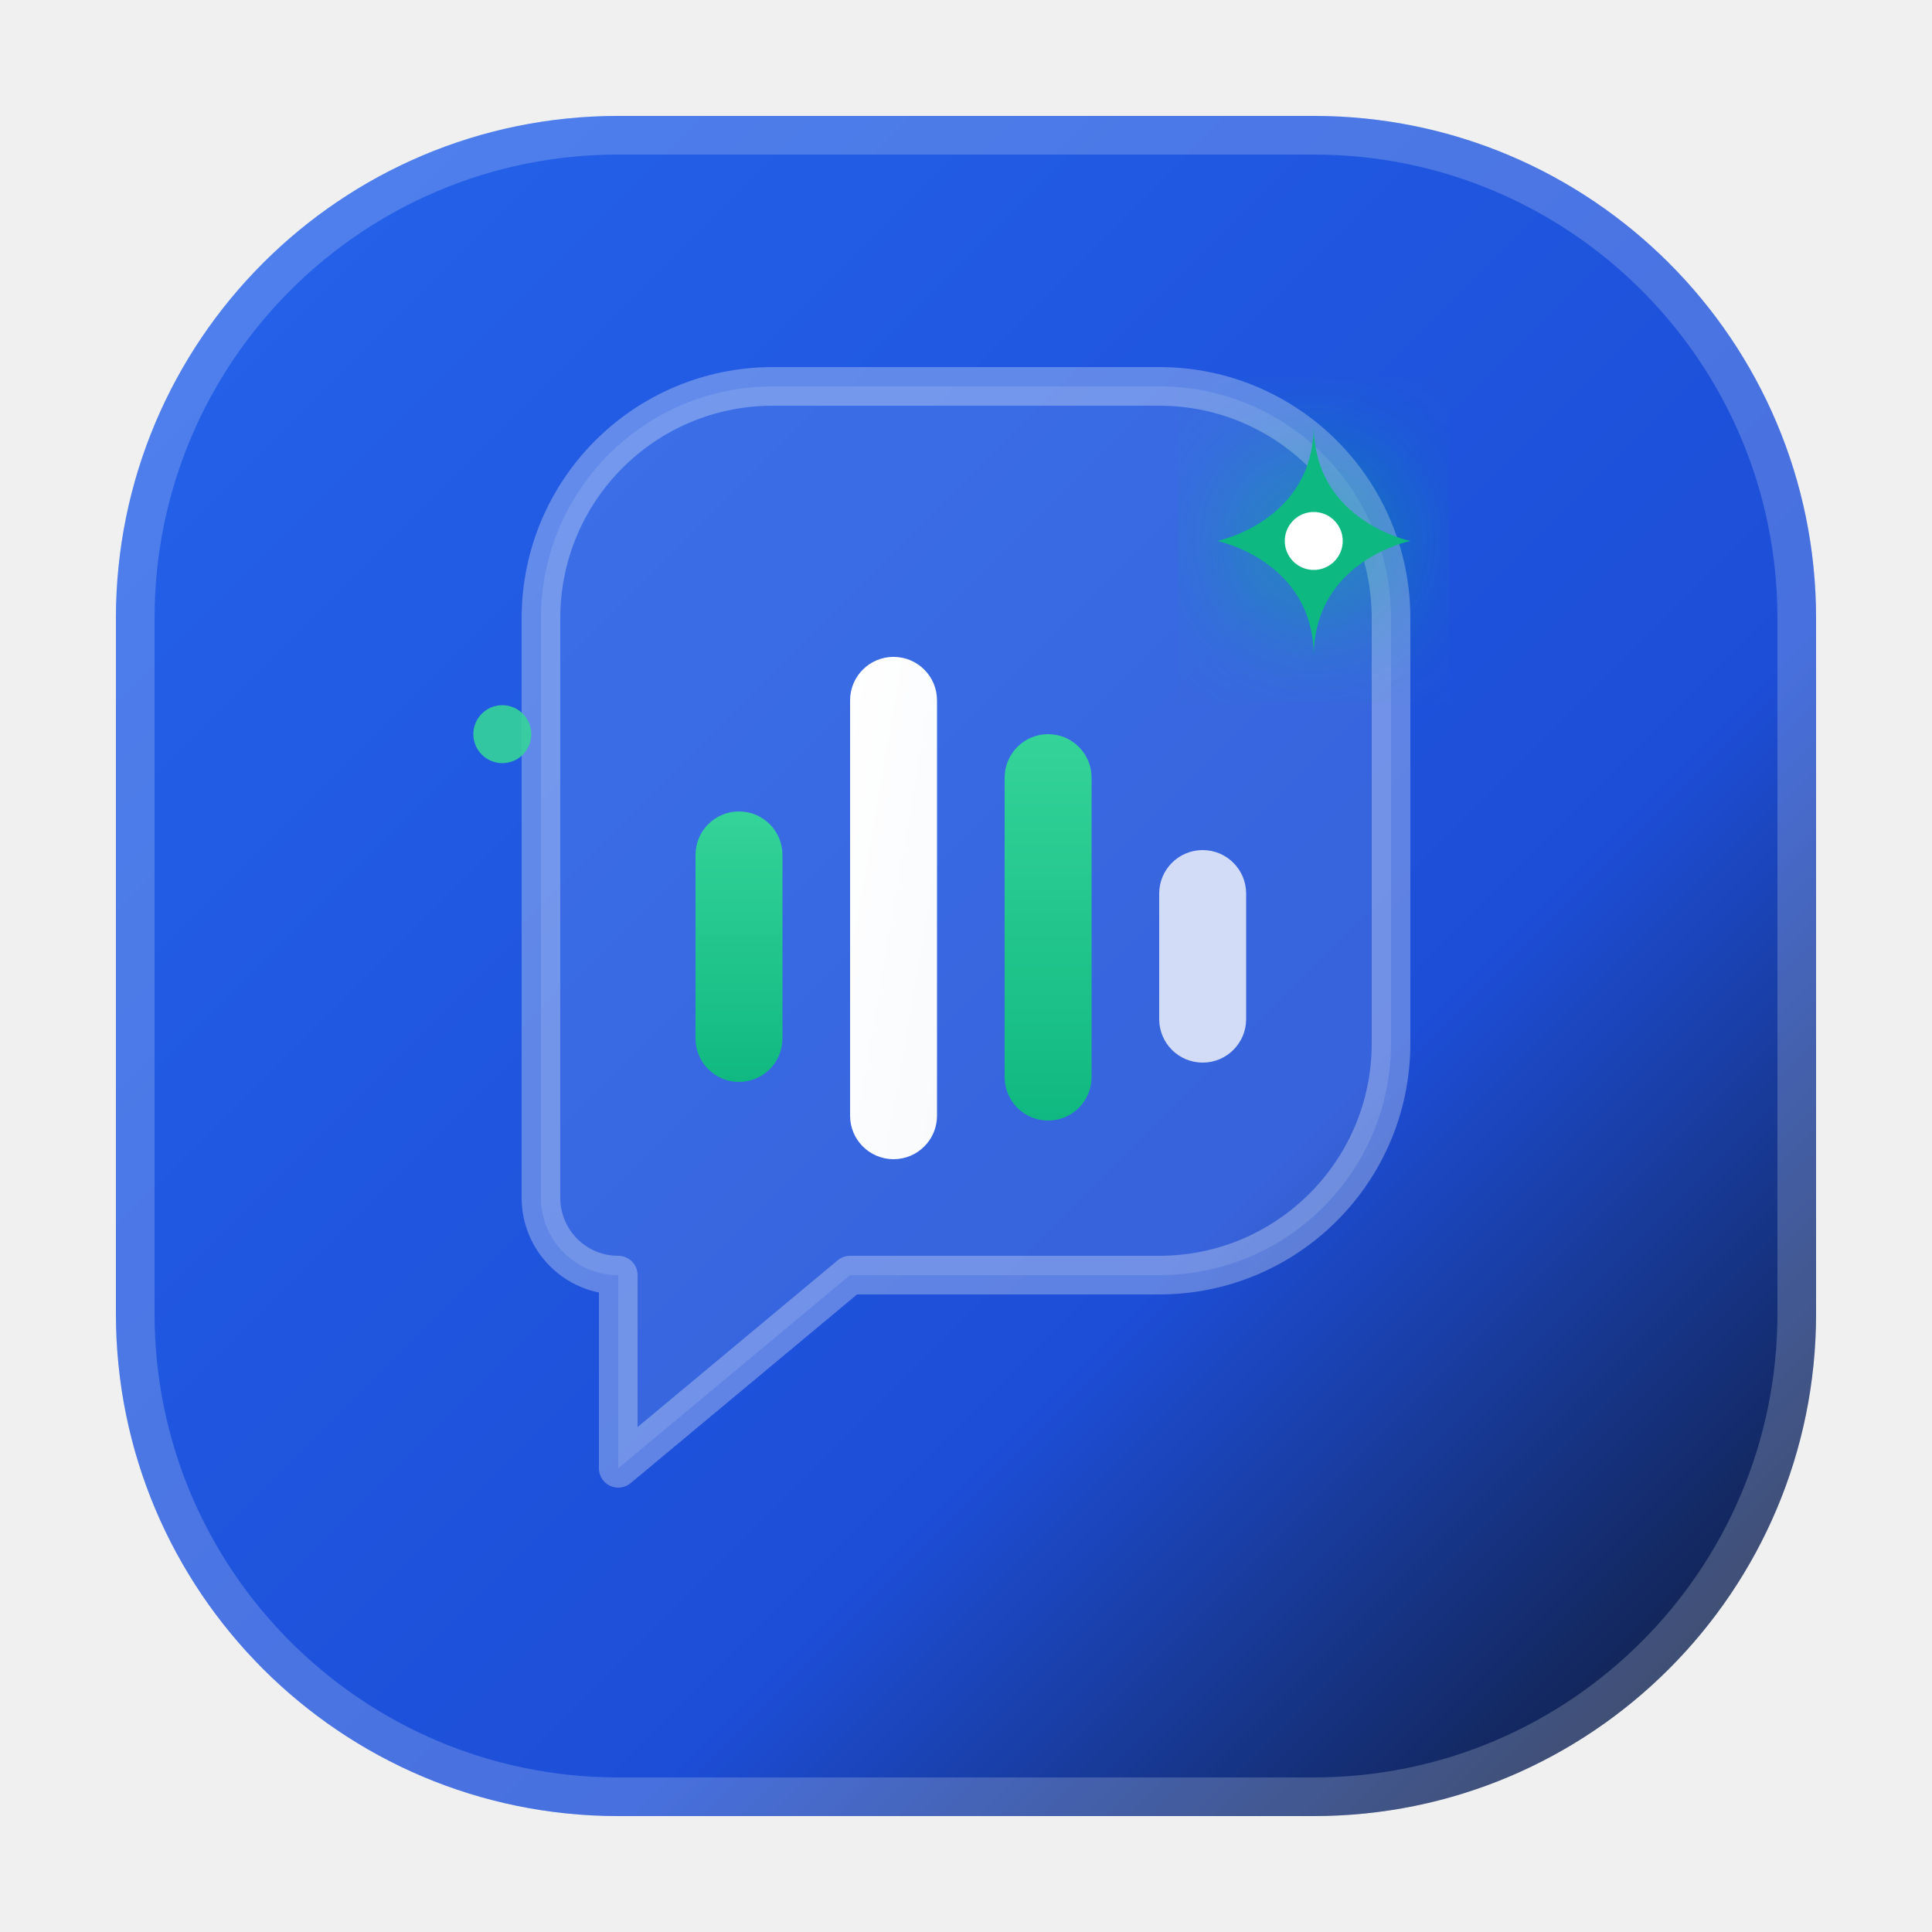
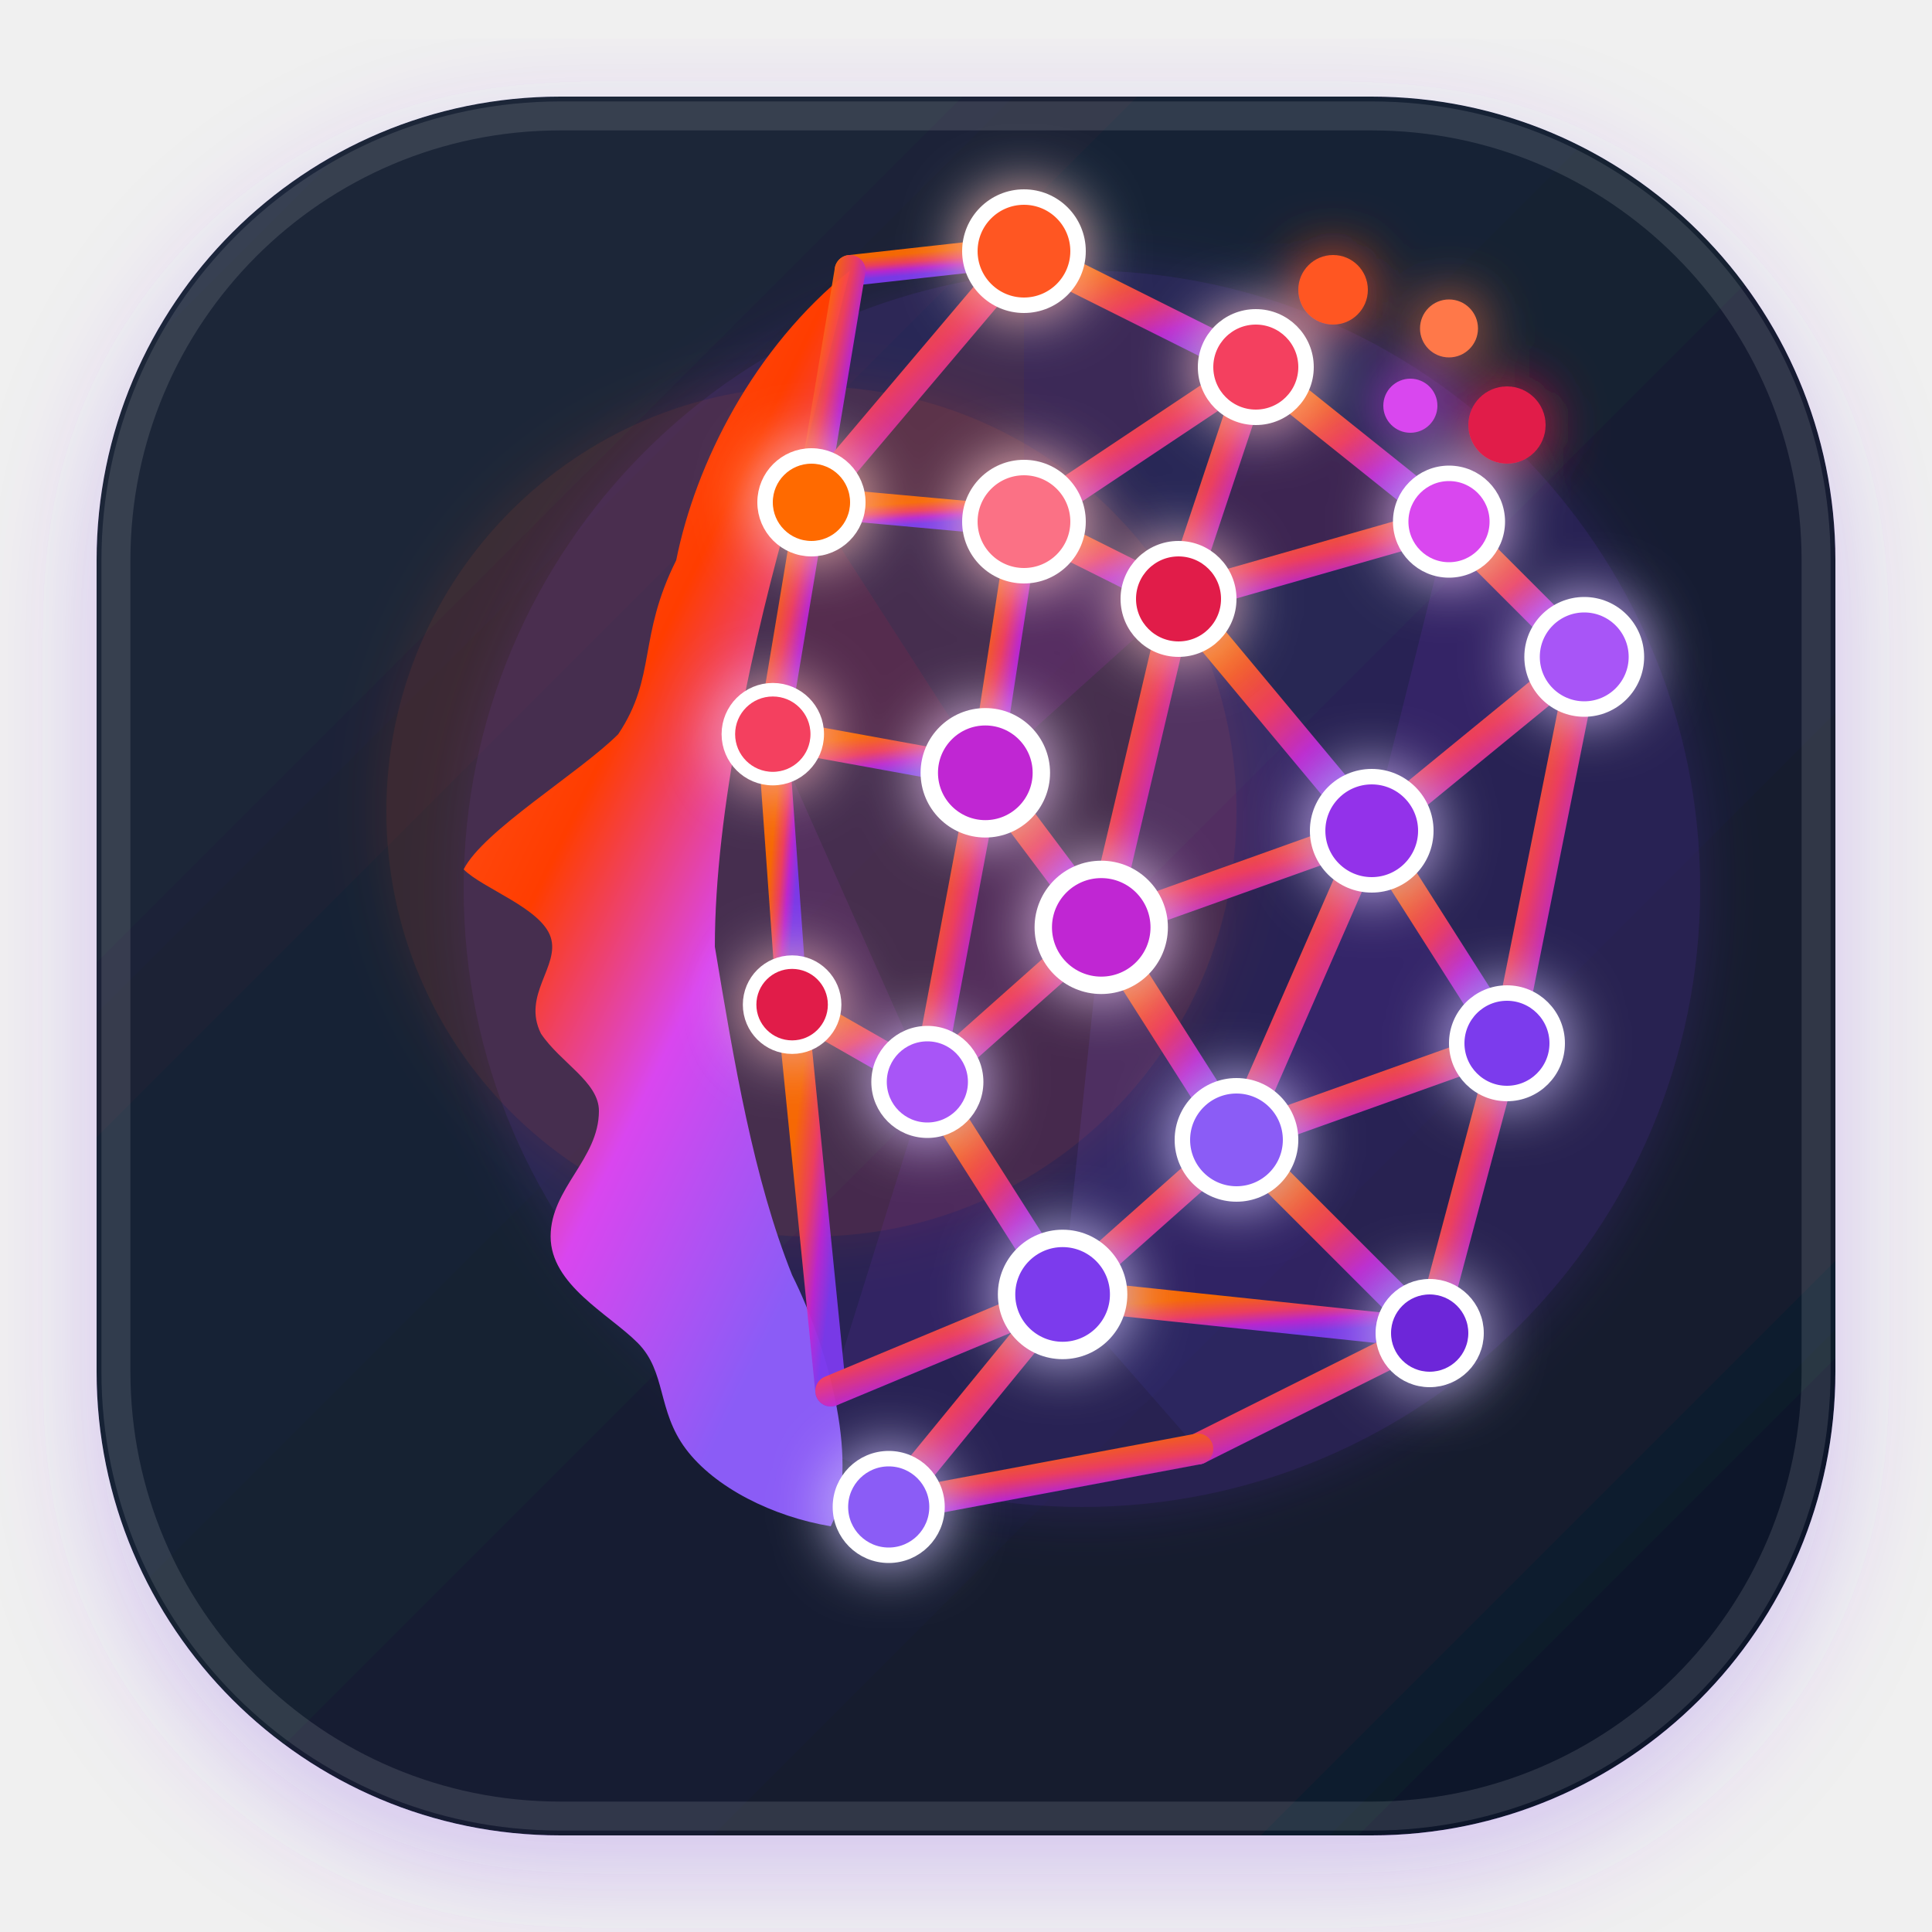
<svg xmlns="http://www.w3.org/2000/svg" viewBox="0 0 100 100" fill="none">
  <defs>
-     <linearGradient id="bgGrad" x1="0%" y1="0%" x2="100%" y2="100%">
-       <stop offset="0%" stop-color="#2563EB" />
-       <stop offset="65%" stop-color="#1D4ED8" />
+     <linearGradient id="faceGrad" x1="20%" y1="10%" x2="70%" y2="90%">
+       <stop offset="0%" stop-color="#FF5722" />
+       <stop offset="35%" stop-color="#FF3D00" />
+       <stop offset="65%" stop-color="#D946EF" />
+       <stop offset="100%" stop-color="#8B5CF6" />
+     </linearGradient>
+     <linearGradient id="meshGrad" x1="30%" y1="15%" x2="85%" y2="85%">
+       <stop offset="0%" stop-color="#FF6B00" />
+       <stop offset="40%" stop-color="#F43F5E" />
+       <stop offset="70%" stop-color="#C026D3" />
+       <stop offset="100%" stop-color="#7C3AED" />
+     </linearGradient>
+     <linearGradient id="bgPlate" x1="0%" y1="0%" x2="100%" y2="100%">
+       <stop offset="0%" stop-color="#1E293B" />
      <stop offset="100%" stop-color="#0F172A" />
    </linearGradient>
-     <linearGradient id="emeraldGrad" x1="0%" y1="100%" x2="0%" y2="0%">
-       <stop offset="0%" stop-color="#10B981" />
-       <stop offset="100%" stop-color="#34D399" />
-     </linearGradient>
-     <linearGradient id="lightGrad" x1="0%" y1="0%" x2="100%" y2="100%">
-       <stop offset="0%" stop-color="#FFFFFF" />
-       <stop offset="100%" stop-color="#F8FAFC" />
-     </linearGradient>
-     <filter id="emeraldGlow" x="-20%" y="-20%" width="140%" height="140%">
-       <feGaussianBlur stdDeviation="3.5" result="blur" />
+     <filter id="glowFilter" x="-50%" y="-50%" width="200%" height="200%">
+       <feGaussianBlur stdDeviation="1.5" result="blur" />
      <feComposite in="SourceGraphic" in2="blur" operator="over" />
    </filter>
+     <filter id="plateShadow" x="-10%" y="-10%" width="120%" height="120%">
+       <feDropShadow dx="0" dy="2" stdDeviation="3" flood-color="#7C3AED" flood-opacity="0.25" />
+     </filter>
  </defs>
-   <rect x="6" y="6" width="88" height="88" rx="26" fill="url(#bgGrad)" />
-   <rect x="7" y="7" width="86" height="86" rx="25" stroke="rgba(248, 250, 252, 0.2)" stroke-width="2" />
-   <path d="M28 32 C28 25.37 33.37 20 40 20 H60 C66.63 20 72 25.37 72 32 V54 C72 60.63 66.63 66 60 66 H44 L32 76 V66 C29.79 66 28 64.21 28 62 Z" fill="rgba(248, 250, 252, 0.12)" stroke="rgba(248, 250, 252, 0.3)" stroke-width="2" stroke-linejoin="round" />
-   <rect x="36" y="42" width="4.5" height="14" rx="2.25" fill="url(#emeraldGrad)" />
-   <rect x="44" y="34" width="4.5" height="26" rx="2.25" fill="url(#lightGrad)" />
-   <rect x="52" y="38" width="4.5" height="20" rx="2.25" fill="url(#emeraldGrad)" />
-   <rect x="60" y="44" width="4.5" height="11" rx="2.25" fill="rgba(248, 250, 252, 0.8)" />
-   <path d="M68 22 C68 27 73 28 73 28 C73 28 68 29 68 34 C68 29 63 28 63 28 C63 28 68 27 68 22 Z" fill="#10B981" filter="url(#emeraldGlow)" />
-   <circle cx="68" cy="28" r="1.5" fill="#FFFFFF" />
-   <circle cx="26" cy="38" r="1.5" fill="#34D399" opacity="0.9" />
+   <rect x="5" y="5" width="90" height="90" rx="24" fill="url(#bgPlate)" filter="url(#plateShadow)" />
+   <rect x="6" y="6" width="88" height="88" rx="23" stroke="rgba(255, 255, 255, 0.12)" stroke-width="1.5" />
+   <circle cx="56" cy="46" r="32" fill="#7C3AED" opacity="0.18" filter="url(#glowFilter)" />
+   <circle cx="42" cy="42" r="22" fill="#FF5722" opacity="0.14" filter="url(#glowFilter)" />
+   <path d="M 44 14             C 39 18 36 24 35 29             C 33 33 34 35 32 38             C 30 40 25 43 24 45             C 25 46 28 47 28.5 48.5             C 29 50 27 51.5 28 53.5             C 29 55 31 56 31 57.5             C 31 60 28.5 61.5 28.5 64             C 28.5 66.5 31.5 68 33 69.5             C 34.5 71 34 73 35.5 75             C 37 77 40 78.5 43 79             C 44.5 76 43 70 41 66             C 39 61 38 55 37 49             C 37 42 39 33 41 26             Z" fill="url(#faceGrad)" />
+   <polygon points="53,13 42,26 53,27" fill="#FF5722" opacity="0.12" />
+   <polygon points="53,13 65,19 53,27" fill="#F43F5E" opacity="0.10" />
+   <polygon points="65,19 75,27 61,31" fill="#E11D48" opacity="0.12" />
+   <polygon points="53,27 61,31 51,40" fill="#C026D3" opacity="0.14" />
+   <polygon points="42,26 40,38 51,40" fill="#E11D48" opacity="0.10" />
+   <polygon points="75,27 82,34 71,43" fill="#9333EA" opacity="0.12" />
+   <polygon points="61,31 71,43 57,48" fill="#A855F7" opacity="0.12" />
+   <polygon points="51,40 57,48 48,56" fill="#C026D3" opacity="0.10" />
+   <polygon points="40,38 41,52 48,56" fill="#D946EF" opacity="0.10" />
+   <polygon points="71,43 78,54 64,59" fill="#7C3AED" opacity="0.14" />
+   <polygon points="57,48 64,59 55,67" fill="#8B5CF6" opacity="0.12" />
+   <polygon points="48,56 55,67 43,72" fill="#9333EA" opacity="0.10" />
+   <polygon points="64,59 74,69 55,67" fill="#6D28D9" opacity="0.12" />
+   <polygon points="55,67 74,69 62,75" fill="#4F46E5" opacity="0.10" />
+   <g stroke="url(#meshGrad)" stroke-width="1.6" stroke-linecap="round" stroke-linejoin="round" opacity="0.95">
+     <line x1="44" y1="14" x2="53" y2="13" />
+     <line x1="44" y1="14" x2="42" y2="26" />
+     <line x1="53" y1="13" x2="42" y2="26" />
+     <line x1="53" y1="13" x2="53" y2="27" />
+     <line x1="53" y1="13" x2="65" y2="19" />
+     <line x1="65" y1="19" x2="53" y2="27" />
+     <line x1="65" y1="19" x2="75" y2="27" />
+     <line x1="65" y1="19" x2="61" y2="31" />
+     <line x1="75" y1="27" x2="82" y2="34" />
+     <line x1="75" y1="27" x2="61" y2="31" />
+     <line x1="42" y1="26" x2="53" y2="27" />
+     <line x1="42" y1="26" x2="40" y2="38" />
+     <line x1="53" y1="27" x2="61" y2="31" />
+     <line x1="53" y1="27" x2="51" y2="40" />
+     <line x1="40" y1="38" x2="51" y2="40" />
+     <line x1="40" y1="38" x2="41" y2="52" />
+     <line x1="61" y1="31" x2="71" y2="43" />
+     <line x1="61" y1="31" x2="57" y2="48" />
+     <line x1="51" y1="40" x2="57" y2="48" />
+     <line x1="51" y1="40" x2="48" y2="56" />
+     <line x1="82" y1="34" x2="71" y2="43" />
+     <line x1="82" y1="34" x2="78" y2="54" />
+     <line x1="71" y1="43" x2="78" y2="54" />
+     <line x1="71" y1="43" x2="57" y2="48" />
+     <line x1="71" y1="43" x2="64" y2="59" />
+     <line x1="57" y1="48" x2="64" y2="59" />
+     <line x1="57" y1="48" x2="48" y2="56" />
+     <line x1="48" y1="56" x2="41" y2="52" />
+     <line x1="48" y1="56" x2="55" y2="67" />
+     <line x1="41" y1="52" x2="43" y2="72" />
+     <line x1="78" y1="54" x2="64" y2="59" />
+     <line x1="78" y1="54" x2="74" y2="69" />
+     <line x1="64" y1="59" x2="55" y2="67" />
+     <line x1="64" y1="59" x2="74" y2="69" />
+     <line x1="55" y1="67" x2="74" y2="69" />
+     <line x1="55" y1="67" x2="43" y2="72" />
+     <line x1="55" y1="67" x2="46" y2="78" />
+     <line x1="74" y1="69" x2="62" y2="75" />
+     <line x1="46" y1="78" x2="62" y2="75" />
+   </g>
+   <g filter="url(#glowFilter)">
+     <circle cx="53" cy="13" r="2.8" fill="#FF5722" stroke="#FFFFFF" stroke-width="0.8" />
+     <circle cx="42" cy="26" r="2.4" fill="#FF6B00" stroke="#FFFFFF" stroke-width="0.8" />
+     <circle cx="65" cy="19" r="2.6" fill="#F43F5E" stroke="#FFFFFF" stroke-width="0.8" />
+     <circle cx="53" cy="27" r="2.8" fill="#FB7185" stroke="#FFFFFF" stroke-width="0.8" />
+     <circle cx="40" cy="38" r="2.3" fill="#F43F5E" stroke="#FFFFFF" stroke-width="0.7" />
+     <circle cx="61" cy="31" r="2.6" fill="#E11D48" stroke="#FFFFFF" stroke-width="0.8" />
+     <circle cx="75" cy="27" r="2.5" fill="#D946EF" stroke="#FFFFFF" stroke-width="0.8" />
+     <circle cx="51" cy="40" r="2.9" fill="#C026D3" stroke="#FFFFFF" stroke-width="0.9" />
+     <circle cx="82" cy="34" r="2.7" fill="#A855F7" stroke="#FFFFFF" stroke-width="0.8" />
+     <circle cx="71" cy="43" r="2.8" fill="#9333EA" stroke="#FFFFFF" stroke-width="0.8" />
+     <circle cx="57" cy="48" r="3.0" fill="#C026D3" stroke="#FFFFFF" stroke-width="0.9" />
+     <circle cx="41" cy="52" r="2.2" fill="#E11D48" stroke="#FFFFFF" stroke-width="0.7" />
+     <circle cx="48" cy="56" r="2.5" fill="#A855F7" stroke="#FFFFFF" stroke-width="0.8" />
+     <circle cx="78" cy="54" r="2.6" fill="#7C3AED" stroke="#FFFFFF" stroke-width="0.8" />
+     <circle cx="64" cy="59" r="2.8" fill="#8B5CF6" stroke="#FFFFFF" stroke-width="0.8" />
+     <circle cx="55" cy="67" r="2.9" fill="#7C3AED" stroke="#FFFFFF" stroke-width="0.9" />
+     <circle cx="74" cy="69" r="2.4" fill="#6D28D9" stroke="#FFFFFF" stroke-width="0.8" />
+     <circle cx="46" cy="78" r="2.5" fill="#8B5CF6" stroke="#FFFFFF" stroke-width="0.8" />
+     <circle cx="69" cy="15" r="1.8" fill="#FF5722" />
+     <circle cx="75" cy="17" r="1.5" fill="#FF7849" />
+     <circle cx="78" cy="22" r="2.0" fill="#E11D48" />
+     <circle cx="73" cy="21" r="1.4" fill="#D946EF" />
+   </g>
</svg>
